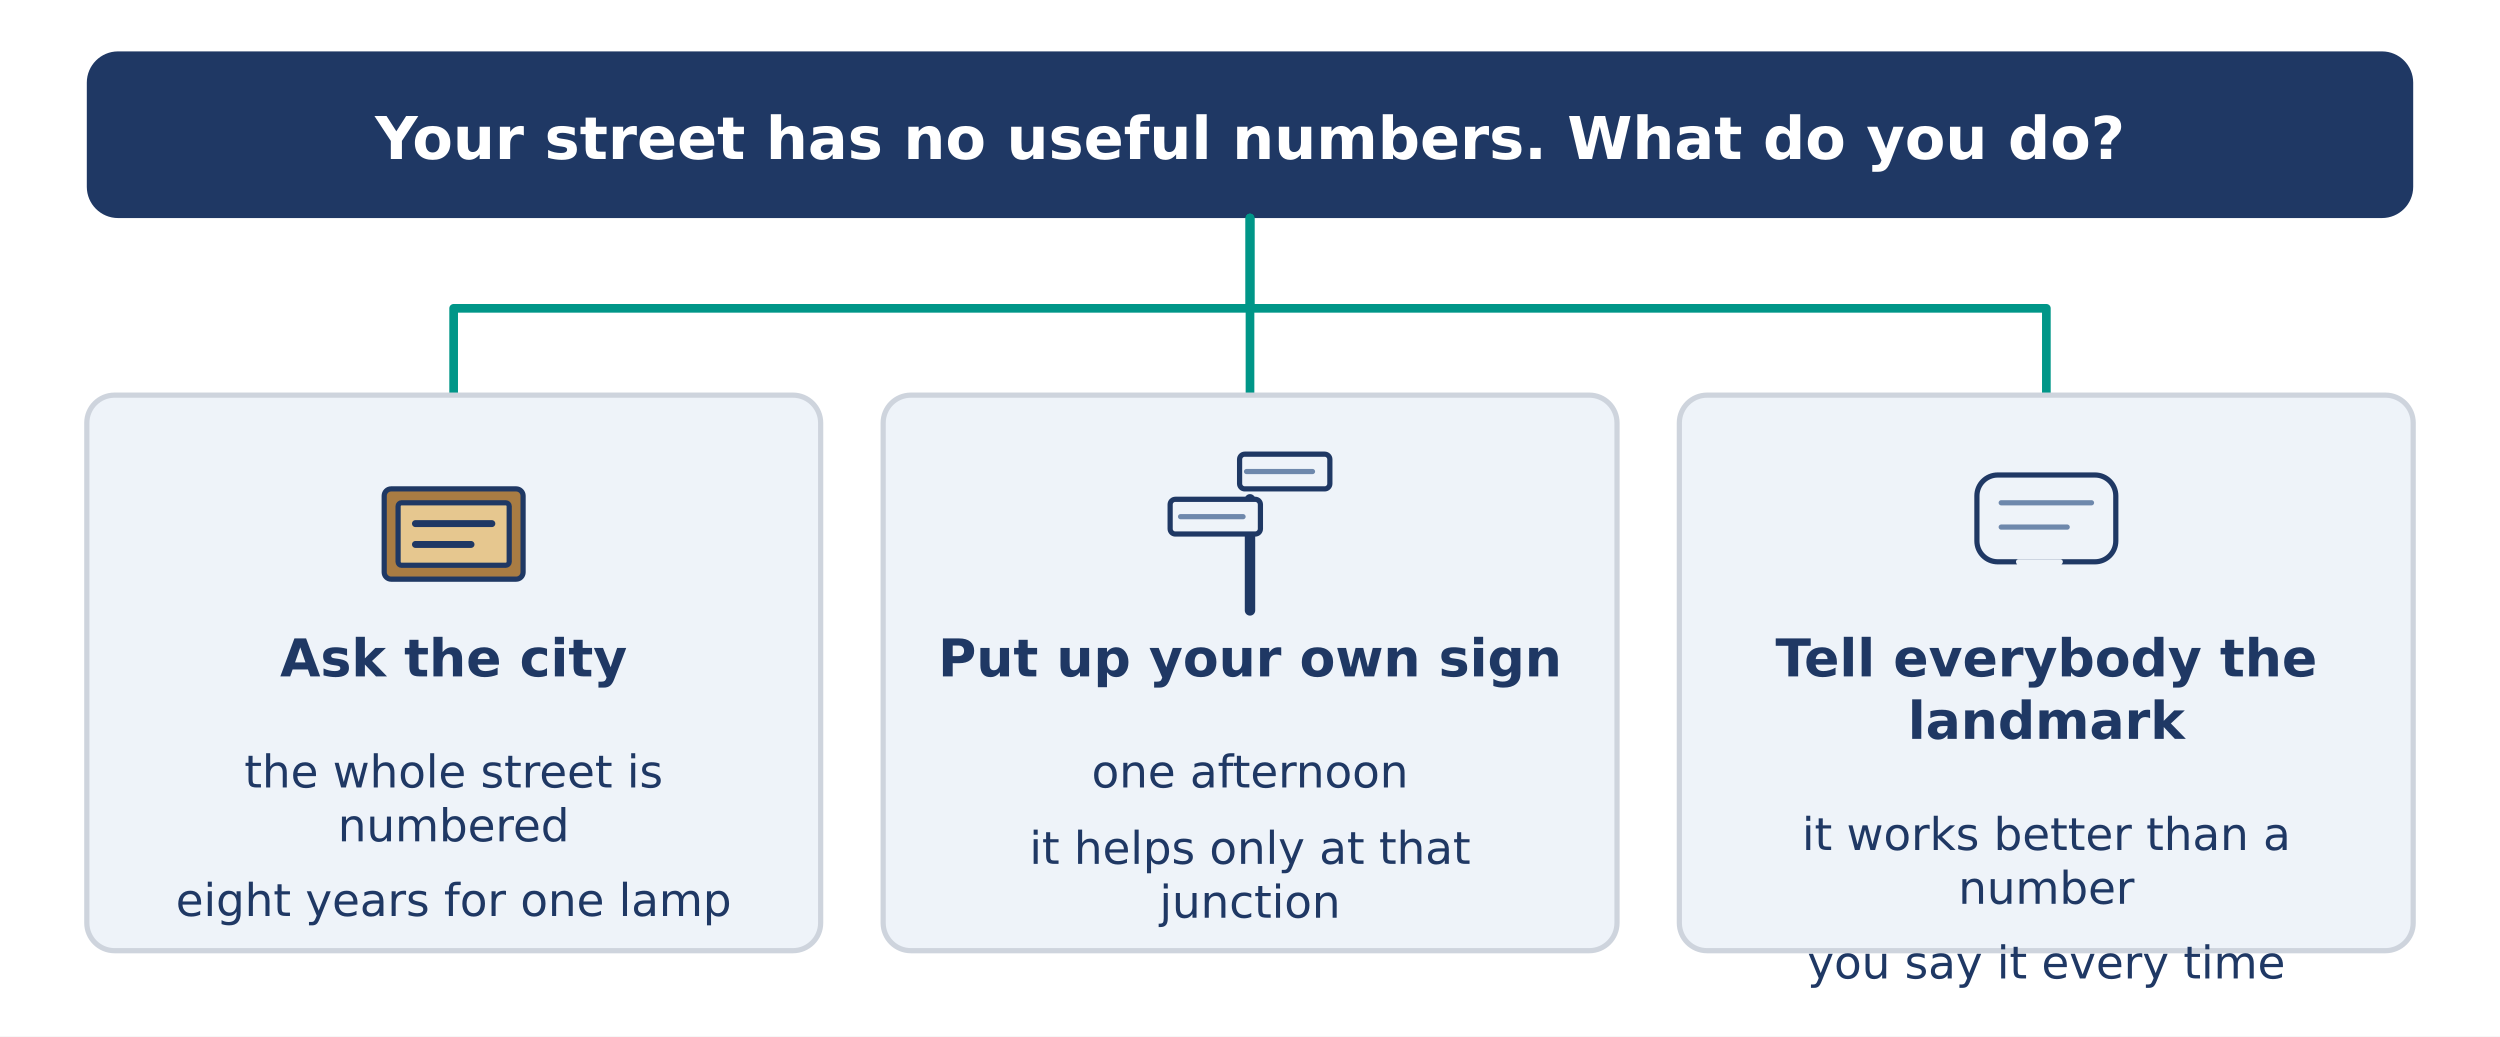
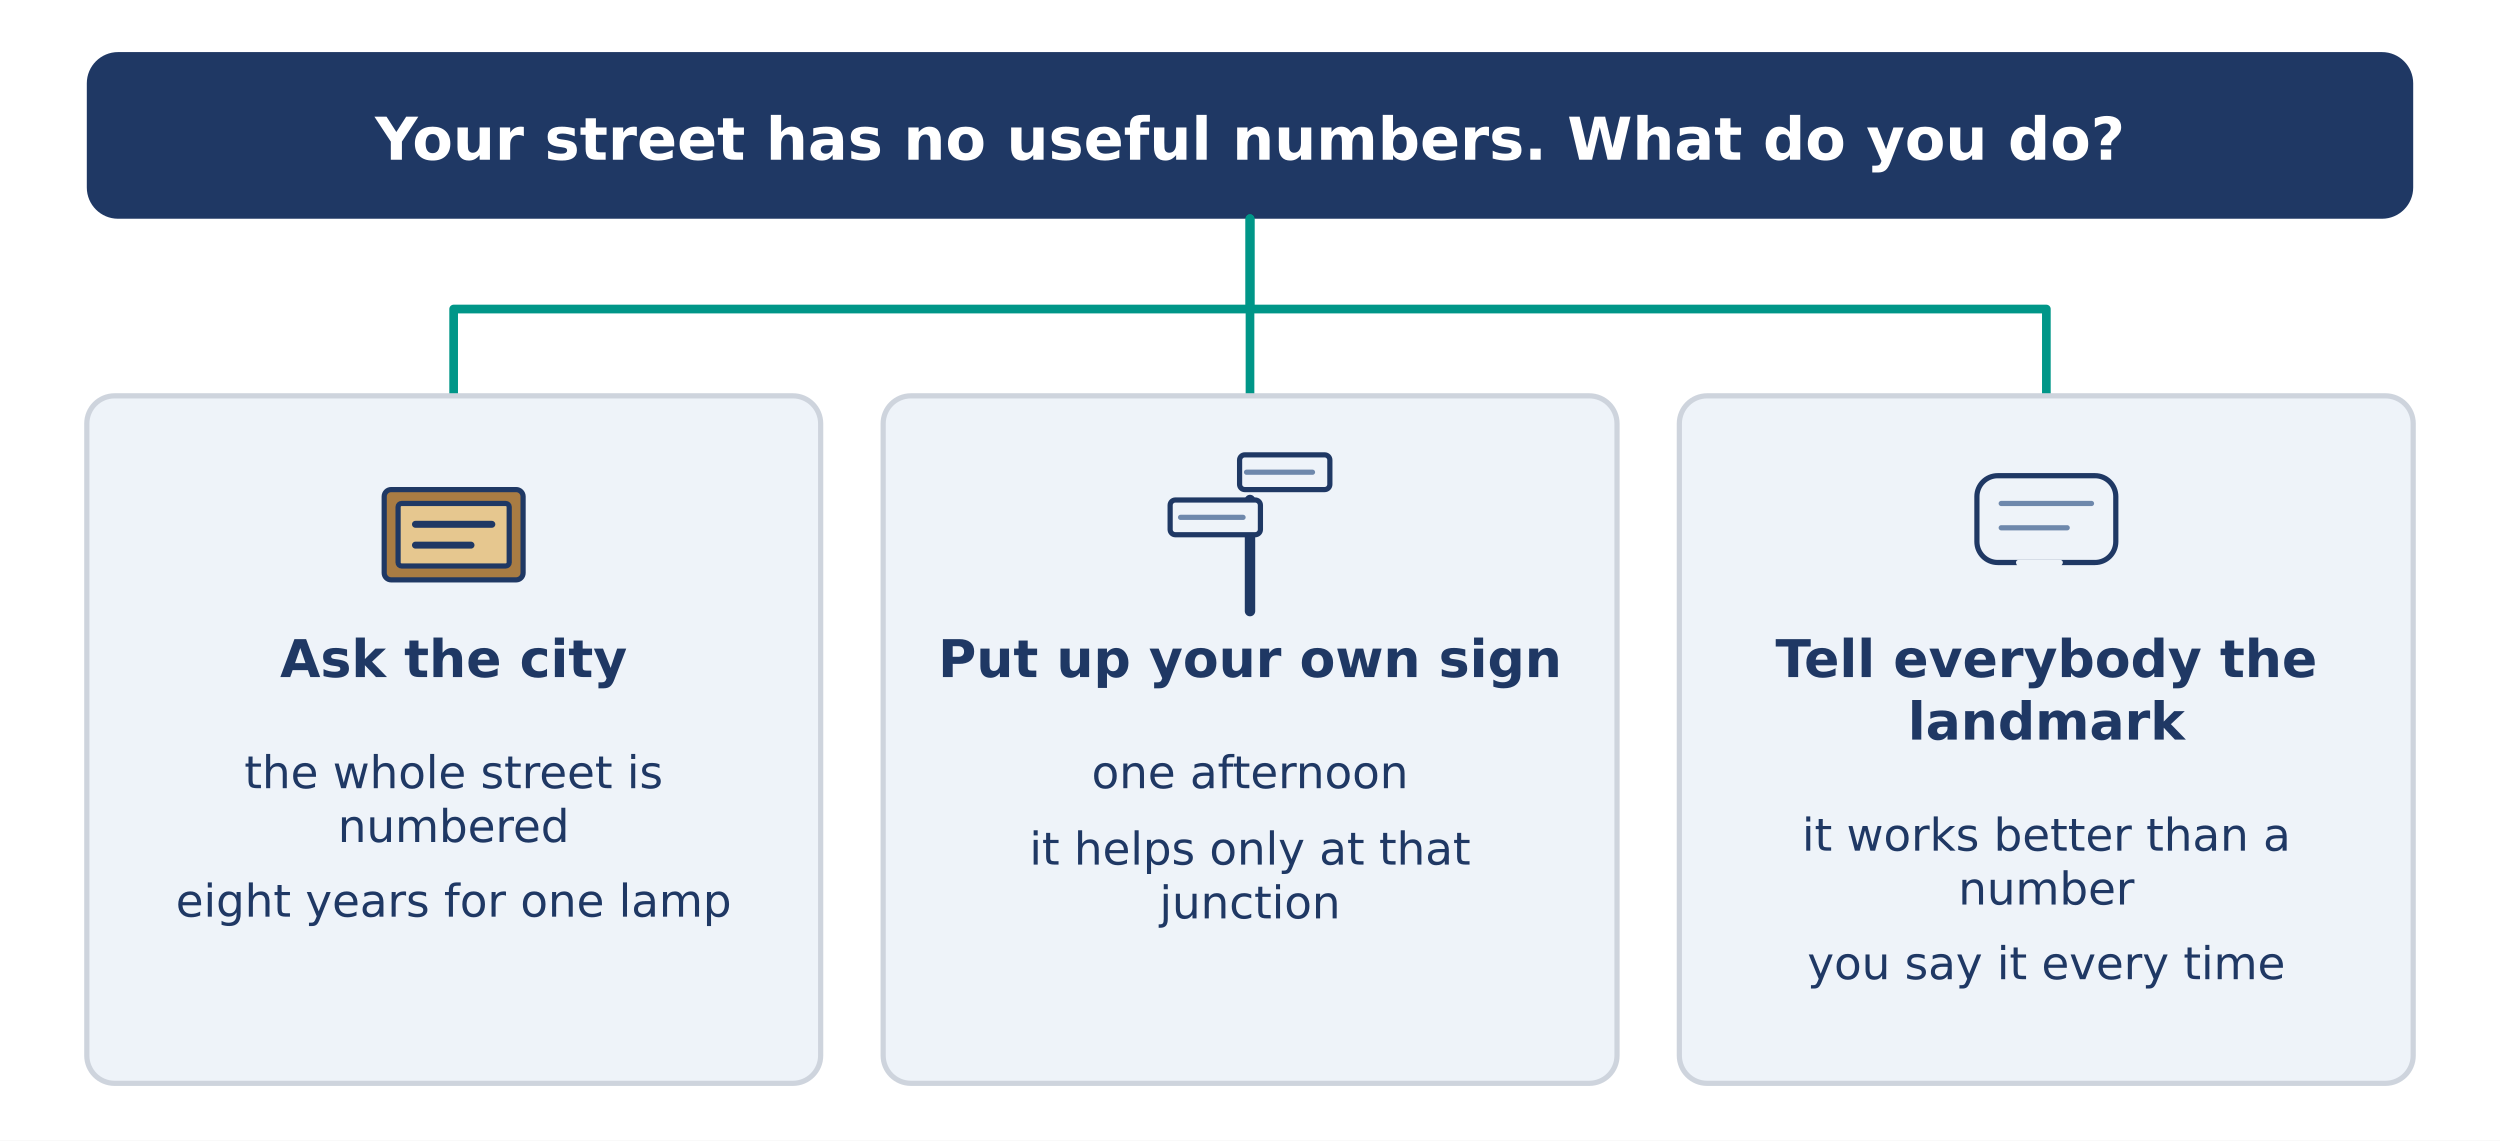
- <svg xmlns="http://www.w3.org/2000/svg" width="1440" height="597" viewBox="0 0 1440 597">
-   <rect width="1440" height="597" fill="#FFFFFF" />
-   <rect x="50.0" y="29.6" width="1340.0" height="96.0" rx="18" fill="#1F3864" stroke="#1F3864" stroke-width="0" />
-   <text x="720.0" y="91.6" font-family="DejaVu Sans" font-size="34" font-weight="bold" fill="#FFFFFF" text-anchor="middle">Your street has no useful numbers. What do you do?</text>
-   <path d="M 720.0 125.6 L 720.0 177.6 L 261.3 177.6 L 261.3 227.6" fill="none" stroke="#009688" stroke-width="5" stroke-linecap="round" stroke-linejoin="round" />
-   <rect x="50.0" y="227.6" width="422.7" height="320.0" rx="16" fill="#EEF3F9" stroke="#CED4DD" stroke-width="3" />
-   <rect x="221.3" y="281.6" width="80.0" height="52.0" rx="4.0" fill="#A97C43" stroke="#1F3864" stroke-width="3" />
-   <rect x="229.3" y="289.6" width="64.0" height="36.0" rx="2.0" fill="#E6C78F" stroke="#1F3864" stroke-width="3" />
-   <line x1="239.3" y1="301.6" x2="283.3" y2="301.6" stroke="#1F3864" stroke-width="4" stroke-linecap="round" />
-   <line x1="239.3" y1="313.6" x2="271.3" y2="313.6" stroke="#1F3864" stroke-width="4" stroke-linecap="round" />
-   <text x="261.3" y="389.6" font-family="DejaVu Sans" font-size="30" font-weight="bold" fill="#1F3864" text-anchor="middle">Ask the city</text>
-   <text x="261.3" y="453.6" font-family="DejaVu Sans" font-size="26" font-weight="normal" fill="#1F3864" text-anchor="middle">the whole street is</text>
-   <text x="261.3" y="484.6" font-family="DejaVu Sans" font-size="26" font-weight="normal" fill="#1F3864" text-anchor="middle">numbered</text>
-   <text x="261.3" y="527.6" font-family="DejaVu Sans" font-size="26" font-weight="normal" fill="#1F3864" text-anchor="middle">eight years for one lamp</text>
-   <path d="M 720.0 125.6 L 720.0 177.6 L 720.0 177.6 L 720.0 227.6" fill="none" stroke="#009688" stroke-width="5" stroke-linecap="round" stroke-linejoin="round" />
-   <rect x="508.7" y="227.6" width="422.7" height="320.0" rx="16" fill="#EEF3F9" stroke="#CED4DD" stroke-width="3" />
-   <line x1="720.0" y1="351.6" x2="720.0" y2="287.6" stroke="#1F3864" stroke-width="6" stroke-linecap="round" />
-   <rect x="714.0" y="261.6" width="52.0" height="20.0" rx="3.0" fill="#EEF3F9" stroke="#1F3864" stroke-width="3" />
-   <line x1="718.0" y1="271.6" x2="756.0" y2="271.6" stroke="#6E88AC" stroke-width="3" stroke-linecap="round" />
-   <rect x="674.0" y="287.6" width="52.0" height="20.0" rx="3.0" fill="#EEF3F9" stroke="#1F3864" stroke-width="3" />
-   <line x1="680.0" y1="297.6" x2="716.0" y2="297.6" stroke="#6E88AC" stroke-width="3" stroke-linecap="round" />
-   <text x="720.0" y="389.6" font-family="DejaVu Sans" font-size="30" font-weight="bold" fill="#1F3864" text-anchor="middle">Put up your own sign</text>
-   <text x="720.0" y="453.6" font-family="DejaVu Sans" font-size="26" font-weight="normal" fill="#1F3864" text-anchor="middle">one afternoon</text>
-   <text x="720.0" y="497.6" font-family="DejaVu Sans" font-size="26" font-weight="normal" fill="#1F3864" text-anchor="middle">it helps only at that</text>
-   <text x="720.0" y="528.6" font-family="DejaVu Sans" font-size="26" font-weight="normal" fill="#1F3864" text-anchor="middle">junction</text>
-   <path d="M 720.0 125.6 L 720.0 177.6 L 1178.7 177.6 L 1178.7 227.6" fill="none" stroke="#009688" stroke-width="5" stroke-linecap="round" stroke-linejoin="round" />
-   <rect x="967.3" y="227.6" width="422.7" height="320.0" rx="16" fill="#EEF3F9" stroke="#CED4DD" stroke-width="3" />
-   <rect x="1138.7" y="273.6" width="80.0" height="50.0" rx="12.0" fill="#EEF3F9" stroke="#1F3864" stroke-width="3" />
-   <path d="M 1162.7 323.6 L 1172.7 345.6 L 1186.7 323.6 Z" fill="#EEF3F9" stroke="#EEF3F9" stroke-width="3" stroke-linecap="round" stroke-linejoin="round" />
-   <line x1="1152.7" y1="289.6" x2="1204.7" y2="289.6" stroke="#6E88AC" stroke-width="3" stroke-linecap="round" />
-   <line x1="1152.7" y1="303.6" x2="1190.7" y2="303.6" stroke="#6E88AC" stroke-width="3" stroke-linecap="round" />
-   <text x="1178.7" y="389.6" font-family="DejaVu Sans" font-size="30" font-weight="bold" fill="#1F3864" text-anchor="middle">Tell everybody the</text>
-   <text x="1178.7" y="425.6" font-family="DejaVu Sans" font-size="30" font-weight="bold" fill="#1F3864" text-anchor="middle">landmark</text>
-   <text x="1178.7" y="489.6" font-family="DejaVu Sans" font-size="26" font-weight="normal" fill="#1F3864" text-anchor="middle">it works better than a</text>
-   <text x="1178.7" y="520.6" font-family="DejaVu Sans" font-size="26" font-weight="normal" fill="#1F3864" text-anchor="middle">number</text>
-   <text x="1178.7" y="563.6" font-family="DejaVu Sans" font-size="26" font-weight="normal" fill="#1F3864" text-anchor="middle">you say it every time</text>
+ <svg xmlns="http://www.w3.org/2000/svg" width="1440" height="657" viewBox="0 0 1440 657">
+   <rect width="1440" height="657" fill="#FFFFFF" />
+   <rect x="50.0" y="30.0" width="1340.0" height="96.0" rx="18" fill="#1F3864" stroke="#1F3864" stroke-width="0" />
+   <text x="720.0" y="92.0" font-family="DejaVu Sans" font-size="34" font-weight="bold" fill="#FFFFFF" text-anchor="middle">Your street has no useful numbers. What do you do?</text>
+   <path d="M 720.0 126.0 L 720.0 178.0 L 261.3 178.0 L 261.3 228.0" fill="none" stroke="#009688" stroke-width="5" stroke-linecap="round" stroke-linejoin="round" />
+   <rect x="50.0" y="228.0" width="422.7" height="396.0" rx="16" fill="#EEF3F9" stroke="#CED4DD" stroke-width="3" />
+   <rect x="221.3" y="282.0" width="80.0" height="52.0" rx="4.0" fill="#A97C43" stroke="#1F3864" stroke-width="3" />
+   <rect x="229.3" y="290.0" width="64.0" height="36.0" rx="2.0" fill="#E6C78F" stroke="#1F3864" stroke-width="3" />
+   <line x1="239.3" y1="302.0" x2="283.3" y2="302.0" stroke="#1F3864" stroke-width="4" stroke-linecap="round" />
+   <line x1="239.3" y1="314.0" x2="271.3" y2="314.0" stroke="#1F3864" stroke-width="4" stroke-linecap="round" />
+   <text x="261.3" y="390.0" font-family="DejaVu Sans" font-size="30" font-weight="bold" fill="#1F3864" text-anchor="middle">Ask the city</text>
+   <text x="261.3" y="454.0" font-family="DejaVu Sans" font-size="26" font-weight="normal" fill="#1F3864" text-anchor="middle">the whole street is</text>
+   <text x="261.3" y="485.0" font-family="DejaVu Sans" font-size="26" font-weight="normal" fill="#1F3864" text-anchor="middle">numbered</text>
+   <text x="261.3" y="528.0" font-family="DejaVu Sans" font-size="26" font-weight="normal" fill="#1F3864" text-anchor="middle">eight years for one lamp</text>
+   <path d="M 720.0 126.0 L 720.0 178.0 L 720.0 178.0 L 720.0 228.0" fill="none" stroke="#009688" stroke-width="5" stroke-linecap="round" stroke-linejoin="round" />
+   <rect x="508.7" y="228.0" width="422.7" height="396.0" rx="16" fill="#EEF3F9" stroke="#CED4DD" stroke-width="3" />
+   <line x1="720.0" y1="352.0" x2="720.0" y2="288.0" stroke="#1F3864" stroke-width="6" stroke-linecap="round" />
+   <rect x="714.0" y="262.0" width="52.0" height="20.0" rx="3.0" fill="#EEF3F9" stroke="#1F3864" stroke-width="3" />
+   <line x1="718.0" y1="272.0" x2="756.0" y2="272.0" stroke="#6E88AC" stroke-width="3" stroke-linecap="round" />
+   <rect x="674.0" y="288.0" width="52.0" height="20.0" rx="3.0" fill="#EEF3F9" stroke="#1F3864" stroke-width="3" />
+   <line x1="680.0" y1="298.0" x2="716.0" y2="298.0" stroke="#6E88AC" stroke-width="3" stroke-linecap="round" />
+   <text x="720.0" y="390.0" font-family="DejaVu Sans" font-size="30" font-weight="bold" fill="#1F3864" text-anchor="middle">Put up your own sign</text>
+   <text x="720.0" y="454.0" font-family="DejaVu Sans" font-size="26" font-weight="normal" fill="#1F3864" text-anchor="middle">one afternoon</text>
+   <text x="720.0" y="498.0" font-family="DejaVu Sans" font-size="26" font-weight="normal" fill="#1F3864" text-anchor="middle">it helps only at that</text>
+   <text x="720.0" y="529.0" font-family="DejaVu Sans" font-size="26" font-weight="normal" fill="#1F3864" text-anchor="middle">junction</text>
+   <path d="M 720.0 126.0 L 720.0 178.0 L 1178.7 178.0 L 1178.7 228.0" fill="none" stroke="#009688" stroke-width="5" stroke-linecap="round" stroke-linejoin="round" />
+   <rect x="967.3" y="228.0" width="422.7" height="396.0" rx="16" fill="#EEF3F9" stroke="#CED4DD" stroke-width="3" />
+   <rect x="1138.7" y="274.0" width="80.0" height="50.0" rx="12.0" fill="#EEF3F9" stroke="#1F3864" stroke-width="3" />
+   <path d="M 1162.7 324.0 L 1172.7 346.0 L 1186.7 324.0 Z" fill="#EEF3F9" stroke="#EEF3F9" stroke-width="3" stroke-linecap="round" stroke-linejoin="round" />
+   <line x1="1152.7" y1="290.0" x2="1204.7" y2="290.0" stroke="#6E88AC" stroke-width="3" stroke-linecap="round" />
+   <line x1="1152.7" y1="304.0" x2="1190.7" y2="304.0" stroke="#6E88AC" stroke-width="3" stroke-linecap="round" />
+   <text x="1178.7" y="390.0" font-family="DejaVu Sans" font-size="30" font-weight="bold" fill="#1F3864" text-anchor="middle">Tell everybody the</text>
+   <text x="1178.7" y="426.0" font-family="DejaVu Sans" font-size="30" font-weight="bold" fill="#1F3864" text-anchor="middle">landmark</text>
+   <text x="1178.7" y="490.0" font-family="DejaVu Sans" font-size="26" font-weight="normal" fill="#1F3864" text-anchor="middle">it works better than a</text>
+   <text x="1178.7" y="521.0" font-family="DejaVu Sans" font-size="26" font-weight="normal" fill="#1F3864" text-anchor="middle">number</text>
+   <text x="1178.7" y="564.0" font-family="DejaVu Sans" font-size="26" font-weight="normal" fill="#1F3864" text-anchor="middle">you say it every time</text>
</svg>
